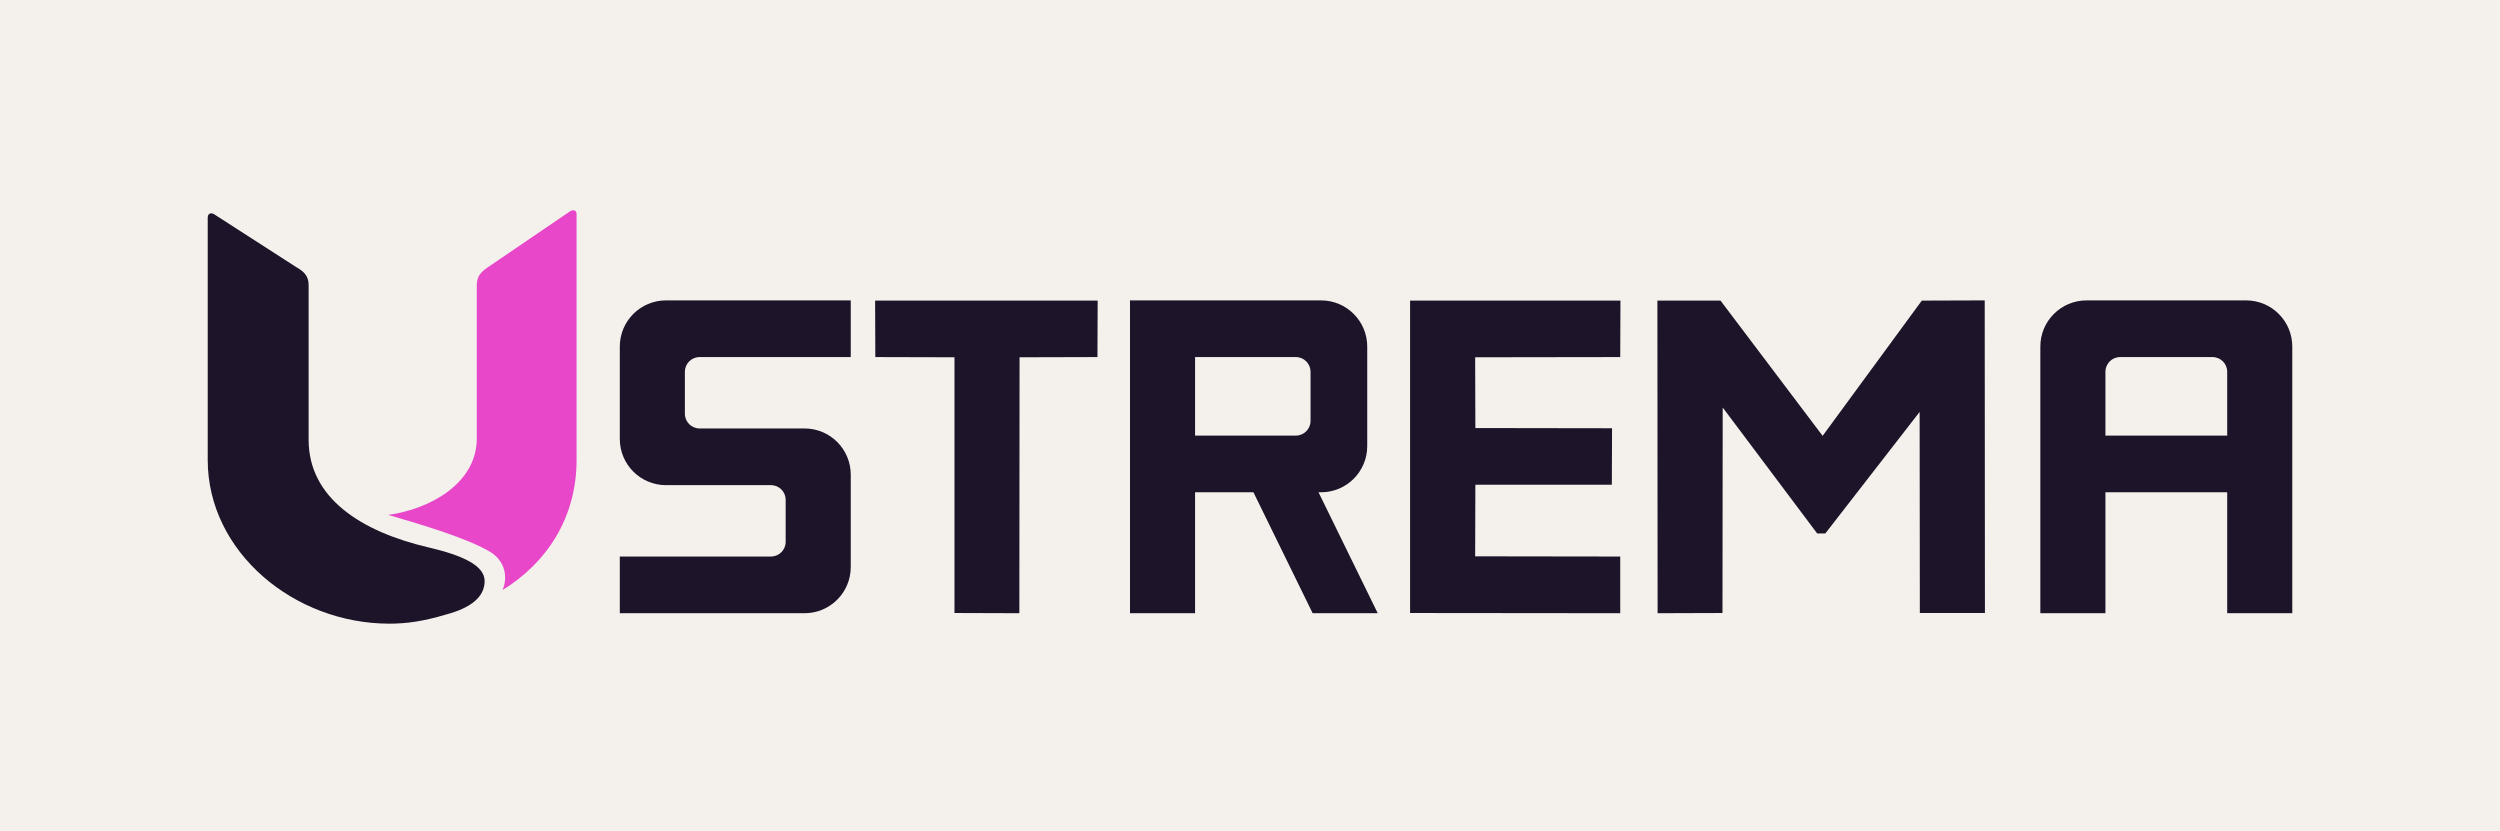
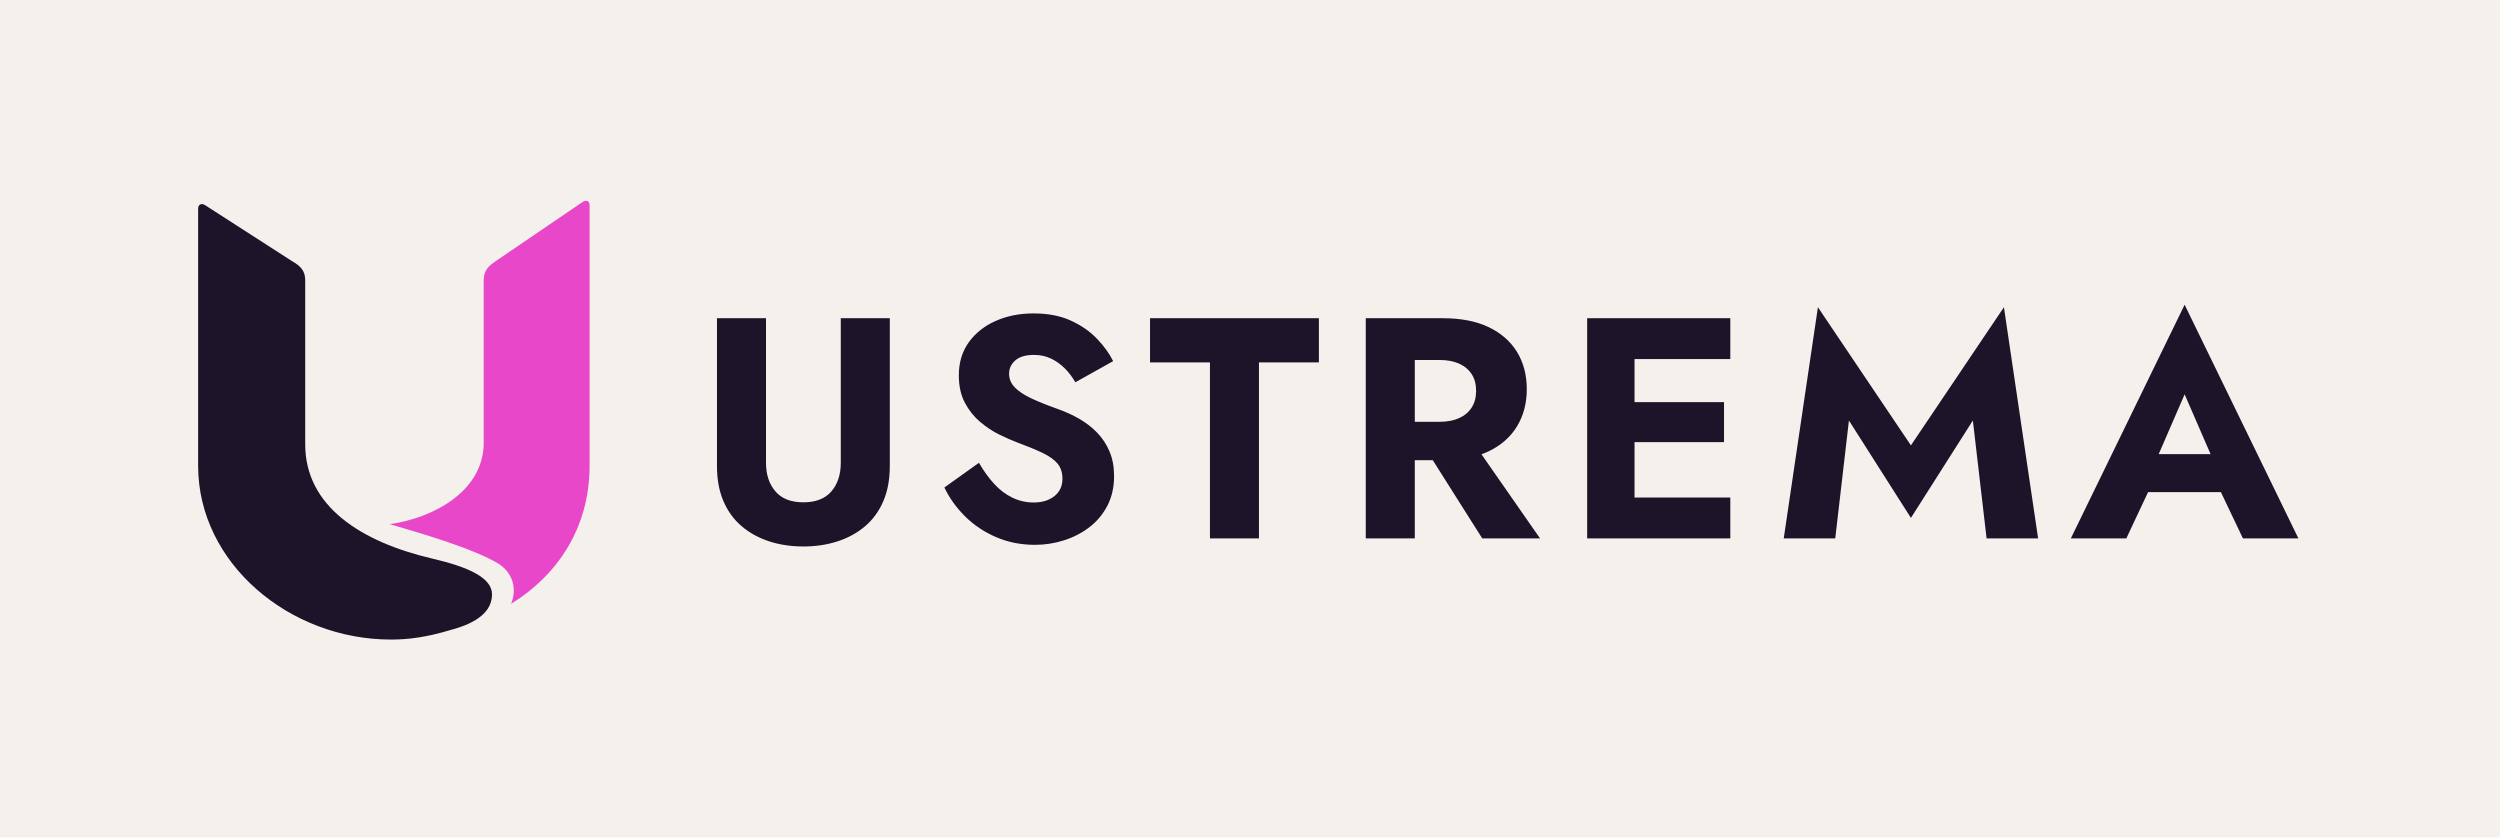
- <svg xmlns="http://www.w3.org/2000/svg" viewBox="-486.67 -460.37 5953.71 1978.67" role="img" aria-label="Ustrema">
-   <rect x="-486.67" y="-460.37" width="5953.71" height="1978.67" fill="#F4F1EC" />
+ <svg xmlns="http://www.w3.org/2000/svg" viewBox="-436.6 -410.3 5610.0 1879.2" role="img" aria-label="Ustrema">
+   <rect x="-436.6" y="-410.3" width="5610.0" height="1879.2" fill="#F4F1EC" />
  <g transform="translate(0 26.3) scale(2.67)">
    <path fill="#1D1429" d="M3 12C3 8 6 7 9 9L82 56C89 60 93 64 93 72L93 210C93 262 140 292 200 306C230 313 250 322 250 336C250 350 238 360 215 366C195 372 180 374 165 374C80 374 3 310 3 228Z" />
    <path fill="#E847C9" d="M332 9L332 228C332 280 305 320 266 344C271 332 268 318 255 310C235 298 195 286 164 277C200 272 242 250 243 210L243 72C243 64 247 60 253 56L325 7C329 4 332 5 332 9Z" />
  </g>
-   <g fill="#1D1429" fill-rule="evenodd">
-     <path transform="translate(939.38 255)" d="M600 0 V135 H240 A35 35 0 0 0 205 170 V270 A35 35 0 0 0 240 305 H490 A110 110 0 0 1 600 415 V635 A110 110 0 0 1 490 745 H50 V610 H410 A35 35 0 0 0 445 575 V475 A35 35 0 0 0 410 440 H160 A110 110 0 0 1 50 330 V110 A110 110 0 0 1 160 0 Z" />
-     <path d="M1597.4 255.5L2127.4 255.5L2126.9 390L1941.4 390.5L1940.9 1000L1786.4 999.5L1786.4 390.5L1597.9 390Z" />
-     <path transform="translate(2138.38 255)" d="M66 745 V0 H521 A110 110 0 0 1 631 110 V347 A110 110 0 0 1 521 457 H221 V745 Z M221 135 H461 A35 35 0 0 1 496 170 V287 A35 35 0 0 1 461 322 H221 Z M360 457 H515 L656 745 H501 Z" />
-     <path d="M2871.4 255.5L3372.4 255.5L3371.9 390L3026.4 390.5L3026.9 559L3352.4 559.5L3351.9 694L3026.9 694L3026.4 864.5L3371.9 865L3371.9 1000L2871.4 999.5Z" />
-     <path d="M3460.4 255.5L3610.7 255.5L3853.9 577.6L4090.1 255.5L4239.9 255L4240.4 999.5L4085.4 999.5L4084.9 520.6L3860.9 809.3L3859.9 810L3840.9 810L3615.9 510.1L3615.4 999.5L3460.9 1000Z" />
-     <path transform="translate(4306.38 255)" d="M66 745 V110 A110 110 0 0 1 176 0 H556 A110 110 0 0 1 666 110 V745 H511 V457 H221 V745 Z M221 170 A35 35 0 0 1 256 135 H476 A35 35 0 0 1 511 170 V322 H221 Z" />
-   </g>
+   <path fill="#1D1429" transform="translate(1123.1 797.8)" d="M49.2 -494.0V-162.3Q49.2 -117.1 63.8 -83.3Q78.4 -49.4 104.9 -27.0Q131.4 -4.6 166.7 6.8Q202.0 18.2 243.1 18.2Q284.2 18.2 319.5 6.8Q354.8 -4.6 381.3 -27.0Q407.8 -49.4 422.4 -83.3Q437.0 -117.1 437.0 -162.3V-494.0H327.0V-169.7Q327.0 -130.0 306.0 -105.5Q284.9 -80.9 243.1 -80.9Q201.3 -80.9 180.3 -105.5Q159.2 -130.0 159.2 -169.7V-494.0Z M637.1 -169.6 559.5 -114.2Q576.1 -79.1 605.7 -49.6Q635.4 -20.1 675.5 -2.8Q715.7 14.5 762.6 14.5Q796.7 14.5 828.5 4.2Q860.3 -6.0 885.5 -25.5Q910.7 -45.0 925.5 -73.8Q940.3 -102.7 940.3 -139.6Q940.3 -170.9 930.1 -194.9Q920.0 -218.9 902.4 -237.1Q884.8 -255.3 862.2 -268.3Q839.6 -281.2 814.6 -290.1Q779.0 -302.7 754.5 -314.2Q730.0 -325.7 717.4 -338.9Q704.7 -352.1 704.7 -369.6Q704.7 -387.3 718.8 -399.5Q732.9 -411.7 760.5 -411.7Q781.3 -411.7 798.3 -403.7Q815.2 -395.7 829.2 -382.0Q843.1 -368.2 853.4 -350.3L938.2 -397.7Q925.5 -423.4 901.9 -448.0Q878.4 -472.6 843.2 -488.7Q808.0 -504.8 759.6 -504.8Q712.8 -504.8 674.8 -488.0Q636.7 -471.2 614.3 -440.1Q591.9 -408.9 591.9 -365.9Q591.9 -330.2 605.3 -304.7Q618.8 -279.2 639.4 -261.6Q660.1 -244.1 682.8 -232.9Q705.6 -221.8 723.6 -215.0Q758.1 -202.2 780.4 -191.5Q802.6 -180.8 813.5 -167.7Q824.4 -154.6 824.4 -133.7Q824.4 -109.1 806.4 -94.8Q788.3 -80.5 759.9 -80.5Q734.3 -80.5 712.0 -91.4Q689.6 -102.2 671.1 -122.4Q652.6 -142.6 637.1 -169.6Z M1021.0 -394.9H1155.4V0.0H1265.4V-394.9H1399.9V-494.0H1021.0Z M1623.0 -226.8 1766.4 0.0H1896.1L1738.2 -226.8ZM1505.1 -494.0V0.0H1615.1V-494.0ZM1573.5 -400.3H1670.7Q1696.1 -400.3 1714.4 -392.2Q1732.6 -384.0 1742.7 -368.6Q1752.7 -353.2 1752.7 -331.0Q1752.7 -309.2 1742.7 -293.5Q1732.6 -277.9 1714.4 -269.8Q1696.1 -261.6 1670.7 -261.6H1573.5V-175.4H1678.1Q1739.1 -175.4 1780.9 -195.4Q1822.7 -215.4 1844.6 -251.6Q1866.4 -287.7 1866.4 -334.7Q1866.4 -382.4 1844.6 -418.2Q1822.7 -453.9 1780.9 -474.0Q1739.1 -494.0 1678.1 -494.0H1573.5Z M2074.0 0.0H2323.1V-91.7H2074.0ZM2074.0 -402.3H2323.1V-494.0H2074.0ZM2074.0 -215.9H2309.0V-305.7H2074.0ZM2001.9 -494.0V0.0H2108.2V-494.0Z M2589.3 -264.5 2728.4 -45.9 2867.4 -264.5 2898.2 0.0H3013.8L2937.1 -518.7L2728.4 -208.7L2519.7 -518.7L2443.0 0.0H2558.6Z M3213.5 -103.7H3474.6L3464.5 -189.1H3223.5ZM3342.6 -323.2 3414.7 -157.2 3411.8 -129.4 3473.4 0.0H3597.9L3342.6 -524.3L3087.3 0.0H3211.8L3274.8 -134.0L3271.2 -158.5Z" />
</svg>
